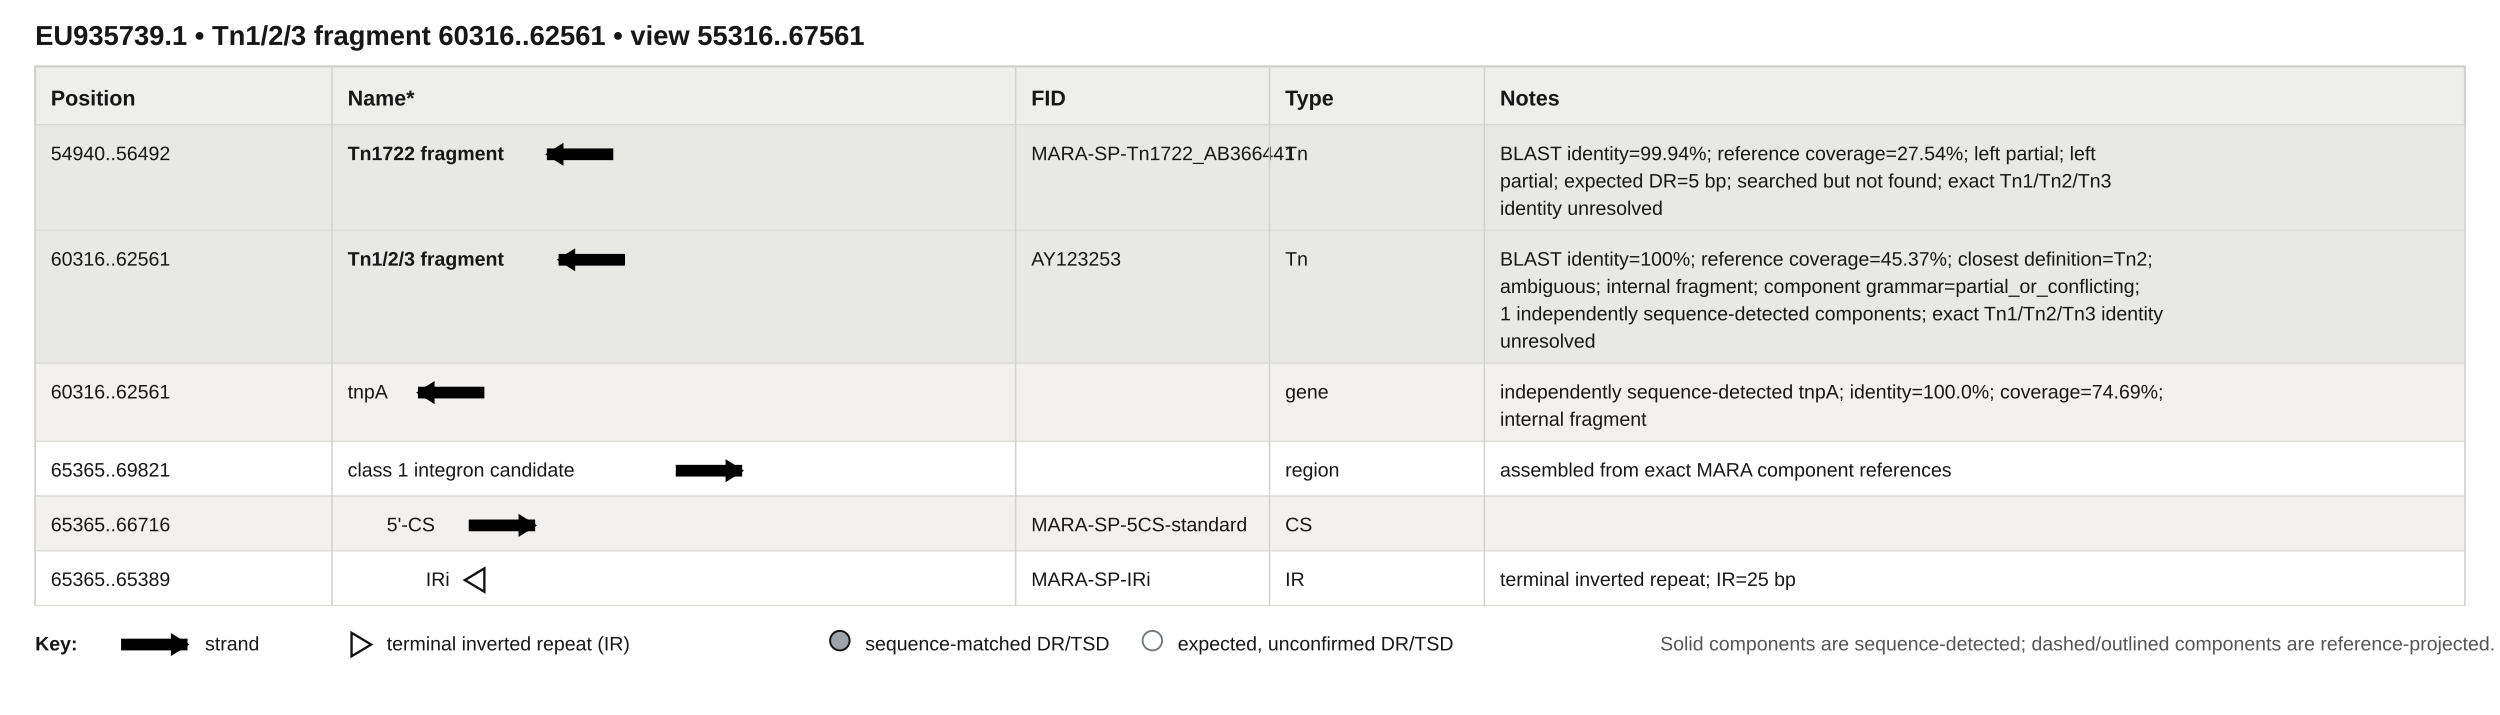
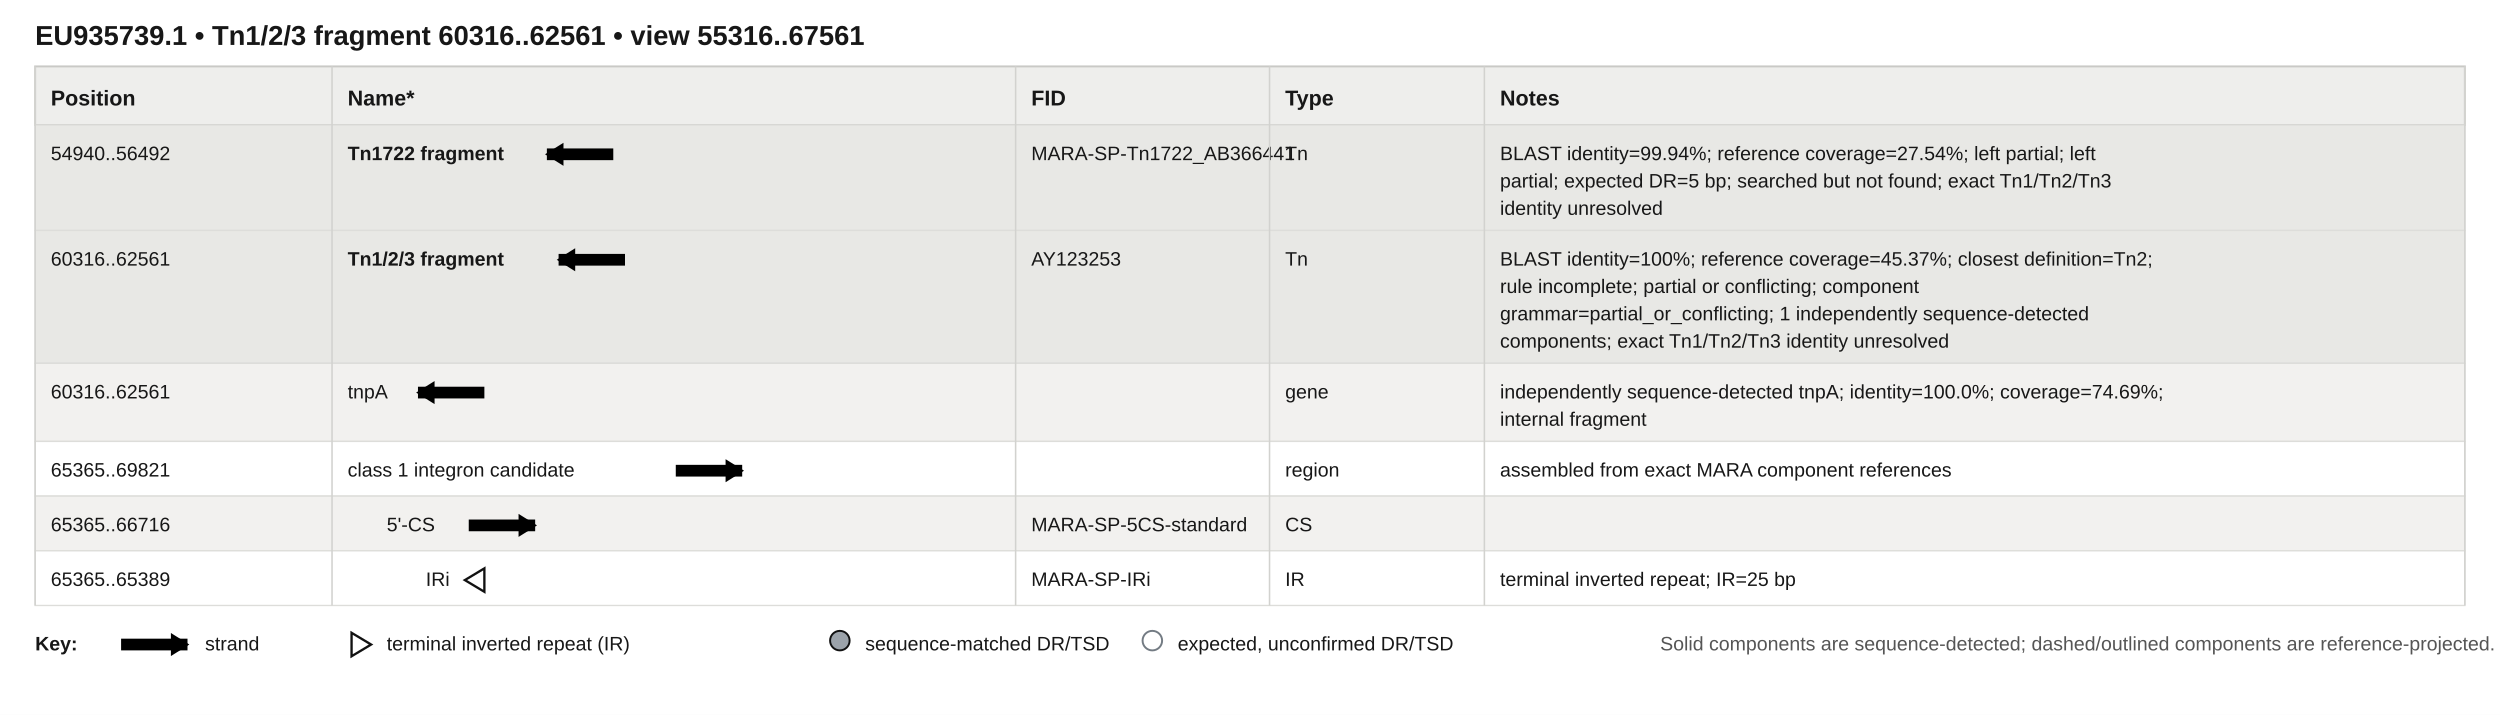
<svg xmlns="http://www.w3.org/2000/svg" width="1280" height="366" style="background:#fff;font-family:Arial,Helvetica,sans-serif">
  <rect x="0" y="0" width="1280" height="366" fill="#fff" />
  <text x="18.0" y="23.0" font-size="14" font-weight="bold" text-anchor="start" fill="#171717">EU935739.1 • Tn1/2/3 fragment 60316..62561 • view 55316..67561</text>
  <rect x="18" y="34" width="1244" height="30" fill="#eeeeec" stroke="#c9c9c6" />
  <text x="26.0" y="54.0" font-size="11" font-weight="bold" text-anchor="start" fill="#171717">Position</text>
  <text x="178.0" y="54.0" font-size="11" font-weight="bold" text-anchor="start" fill="#171717">Name*</text>
  <text x="528.0" y="54.0" font-size="11" font-weight="bold" text-anchor="start" fill="#171717">FID</text>
  <text x="658.0" y="54.0" font-size="11" font-weight="bold" text-anchor="start" fill="#171717">Type</text>
  <text x="768.0" y="54.0" font-size="11" font-weight="bold" text-anchor="start" fill="#171717">Notes</text>
  <rect x="18" y="64" width="1244" height="54" fill="#e8e8e5" stroke="#ddddda" stroke-width="0.7" />
  <text x="26.0" y="82.0" font-size="10" font-weight="normal" text-anchor="start" fill="#171717">54940..56492</text>
  <text x="178.0" y="82.0" font-size="10" font-weight="bold" text-anchor="start" fill="#171717">Tn1722 fragment</text>
  <line x1="314.0" y1="79.0" x2="280.0" y2="79.0" stroke="#000" stroke-width="6" />
  <polygon points="280.0,79.0 288.0,74.0 288.0,84.0" fill="#000000" stroke="#000" />
  <text x="528.0" y="82.0" font-size="10" font-weight="normal" text-anchor="start" fill="#171717">MARA-SP-Tn1722_AB366441</text>
  <text x="658.0" y="82.0" font-size="10" font-weight="normal" text-anchor="start" fill="#171717">Tn</text>
  <text x="768.0" y="82.0" font-size="10" font-weight="normal" text-anchor="start" fill="#171717">BLAST identity=99.94%; reference coverage=27.54%; left partial; left</text>
  <text x="768.0" y="96.0" font-size="10" font-weight="normal" text-anchor="start" fill="#171717">partial; expected DR=5 bp; searched but not found; exact Tn1/Tn2/Tn3</text>
  <text x="768.0" y="110.0" font-size="10" font-weight="normal" text-anchor="start" fill="#171717">identity unresolved</text>
  <rect x="18" y="118" width="1244" height="68" fill="#e8e8e5" stroke="#ddddda" stroke-width="0.7" />
  <text x="26.0" y="136.0" font-size="10" font-weight="normal" text-anchor="start" fill="#171717">60316..62561</text>
  <text x="178.0" y="136.0" font-size="10" font-weight="bold" text-anchor="start" fill="#171717">Tn1/2/3 fragment</text>
  <line x1="320.0" y1="133.0" x2="286.0" y2="133.0" stroke="#000" stroke-width="6" />
  <polygon points="286.0,133.0 294.0,128.0 294.0,138.0" fill="#000000" stroke="#000" />
  <text x="528.0" y="136.0" font-size="10" font-weight="normal" text-anchor="start" fill="#171717">AY123253</text>
  <text x="658.0" y="136.0" font-size="10" font-weight="normal" text-anchor="start" fill="#171717">Tn</text>
  <text x="768.0" y="136.0" font-size="10" font-weight="normal" text-anchor="start" fill="#171717">BLAST identity=100%; reference coverage=45.37%; closest definition=Tn2;</text>
-   <text x="768.0" y="150.0" font-size="10" font-weight="normal" text-anchor="start" fill="#171717">ambiguous; internal fragment; component grammar=partial_or_conflicting;</text>
-   <text x="768.0" y="164.0" font-size="10" font-weight="normal" text-anchor="start" fill="#171717">1 independently sequence-detected components; exact Tn1/Tn2/Tn3 identity</text>
-   <text x="768.0" y="178.0" font-size="10" font-weight="normal" text-anchor="start" fill="#171717">unresolved</text>
+   <text x="768.0" y="150.0" font-size="10" font-weight="normal" text-anchor="start" fill="#171717">rule incomplete; partial or conflicting; component</text>
+   <text x="768.0" y="164.0" font-size="10" font-weight="normal" text-anchor="start" fill="#171717">grammar=partial_or_conflicting; 1 independently sequence-detected</text>
+   <text x="768.0" y="178.0" font-size="10" font-weight="normal" text-anchor="start" fill="#171717">components; exact Tn1/Tn2/Tn3 identity unresolved</text>
  <rect x="18" y="186" width="1244" height="40" fill="#f2f1ef" stroke="#ddddda" stroke-width="0.7" />
  <text x="26.0" y="204.0" font-size="10" font-weight="normal" text-anchor="start" fill="#171717">60316..62561</text>
  <text x="178.0" y="204.0" font-size="10" font-weight="normal" text-anchor="start" fill="#171717">tnpA</text>
  <line x1="248.0" y1="201.0" x2="214.0" y2="201.0" stroke="#000" stroke-width="6" />
  <polygon points="214.0,201.0 222.0,196.0 222.0,206.0" fill="#000000" stroke="#000" />
  <text x="528.0" y="204.0" font-size="10" font-weight="normal" text-anchor="start" fill="#171717" />
  <text x="658.0" y="204.0" font-size="10" font-weight="normal" text-anchor="start" fill="#171717">gene</text>
  <text x="768.0" y="204.0" font-size="10" font-weight="normal" text-anchor="start" fill="#171717">independently sequence-detected tnpA; identity=100.0%; coverage=74.69%;</text>
  <text x="768.0" y="218.0" font-size="10" font-weight="normal" text-anchor="start" fill="#171717">internal fragment</text>
  <rect x="18" y="226" width="1244" height="28" fill="#ffffff" stroke="#ddddda" stroke-width="0.7" />
  <text x="26.0" y="244.0" font-size="10" font-weight="normal" text-anchor="start" fill="#171717">65365..69821</text>
  <text x="178.0" y="244.0" font-size="10" font-weight="normal" text-anchor="start" fill="#171717">class 1 integron candidate</text>
  <line x1="346.0" y1="241.0" x2="380.0" y2="241.0" stroke="#000" stroke-width="6" />
  <polygon points="380.0,241.0 372.0,236.0 372.0,246.0" fill="#000000" stroke="#000" />
  <text x="528.0" y="244.0" font-size="10" font-weight="normal" text-anchor="start" fill="#171717" />
  <text x="658.0" y="244.0" font-size="10" font-weight="normal" text-anchor="start" fill="#171717">region</text>
  <text x="768.0" y="244.0" font-size="10" font-weight="normal" text-anchor="start" fill="#171717">assembled from exact MARA component references</text>
  <rect x="18" y="254" width="1244" height="28" fill="#f2f1ef" stroke="#ddddda" stroke-width="0.7" />
  <text x="26.0" y="272.0" font-size="10" font-weight="normal" text-anchor="start" fill="#171717">65365..66716</text>
  <text x="198.0" y="272.0" font-size="10" font-weight="normal" text-anchor="start" fill="#171717">5'-CS</text>
  <line x1="240.0" y1="269.0" x2="274.0" y2="269.0" stroke="#000" stroke-width="6" />
  <polygon points="274.0,269.0 266.0,264.0 266.0,274.0" fill="#000000" stroke="#000" />
  <text x="528.0" y="272.0" font-size="10" font-weight="normal" text-anchor="start" fill="#171717">MARA-SP-5CS-standard</text>
  <text x="658.0" y="272.0" font-size="10" font-weight="normal" text-anchor="start" fill="#171717">CS</text>
  <text x="768.0" y="272.0" font-size="10" font-weight="normal" text-anchor="start" fill="#171717" />
  <rect x="18" y="282" width="1244" height="28" fill="#ffffff" stroke="#ddddda" stroke-width="0.7" />
  <text x="26.0" y="300.0" font-size="10" font-weight="normal" text-anchor="start" fill="#171717">65365..65389</text>
  <text x="218.0" y="300.0" font-size="10" font-weight="normal" text-anchor="start" fill="#171717">IRi</text>
  <polygon points="248.0,291.0 238.0,297.0 248.0,303.0" fill="#fff" stroke="#111" stroke-width="1.2" />
  <text x="528.0" y="300.0" font-size="10" font-weight="normal" text-anchor="start" fill="#171717">MARA-SP-IRi</text>
  <text x="658.0" y="300.0" font-size="10" font-weight="normal" text-anchor="start" fill="#171717">IR</text>
  <text x="768.0" y="300.0" font-size="10" font-weight="normal" text-anchor="start" fill="#171717">terminal inverted repeat; IR=25 bp</text>
  <line x1="18" y1="34" x2="18" y2="310" stroke="#d2d2cf" stroke-width="0.8" />
  <line x1="170" y1="34" x2="170" y2="310" stroke="#d2d2cf" stroke-width="0.8" />
  <line x1="520" y1="34" x2="520" y2="310" stroke="#d2d2cf" stroke-width="0.8" />
  <line x1="650" y1="34" x2="650" y2="310" stroke="#d2d2cf" stroke-width="0.8" />
  <line x1="760" y1="34" x2="760" y2="310" stroke="#d2d2cf" stroke-width="0.8" />
  <line x1="1262" y1="34" x2="1262" y2="310" stroke="#d2d2cf" stroke-width="0.8" />
  <text x="18.0" y="333.0" font-size="10" font-weight="bold" text-anchor="start" fill="#171717">Key:</text>
  <line x1="62.0" y1="330.0" x2="96.0" y2="330.0" stroke="#000" stroke-width="6" />
  <polygon points="96.0,330.0 88.0,325.0 88.0,335.0" fill="#000000" stroke="#000" />
  <text x="105.0" y="333.0" font-size="10" font-weight="normal" text-anchor="start" fill="#171717">strand</text>
  <polygon points="180.0,324.0 190.0,330.0 180.0,336.0" fill="#fff" stroke="#111" stroke-width="1.2" />
  <text x="198.0" y="333.0" font-size="10" font-weight="normal" text-anchor="start" fill="#171717">terminal inverted repeat (IR)</text>
  <circle cx="430" cy="328" r="5" fill="#9ca3aa" stroke="#111" />
  <text x="443.0" y="333.0" font-size="10" font-weight="normal" text-anchor="start" fill="#171717">sequence-matched DR/TSD</text>
  <circle cx="590" cy="328" r="5" fill="#fff" stroke="#737b83" />
  <text x="603.0" y="333.0" font-size="10" font-weight="normal" text-anchor="start" fill="#171717">expected, unconfirmed DR/TSD</text>
  <text x="850.0" y="333.0" font-size="10" font-weight="normal" text-anchor="start" fill="#555555">Solid components are sequence-detected; dashed/outlined components are reference-projected.</text>
</svg>
